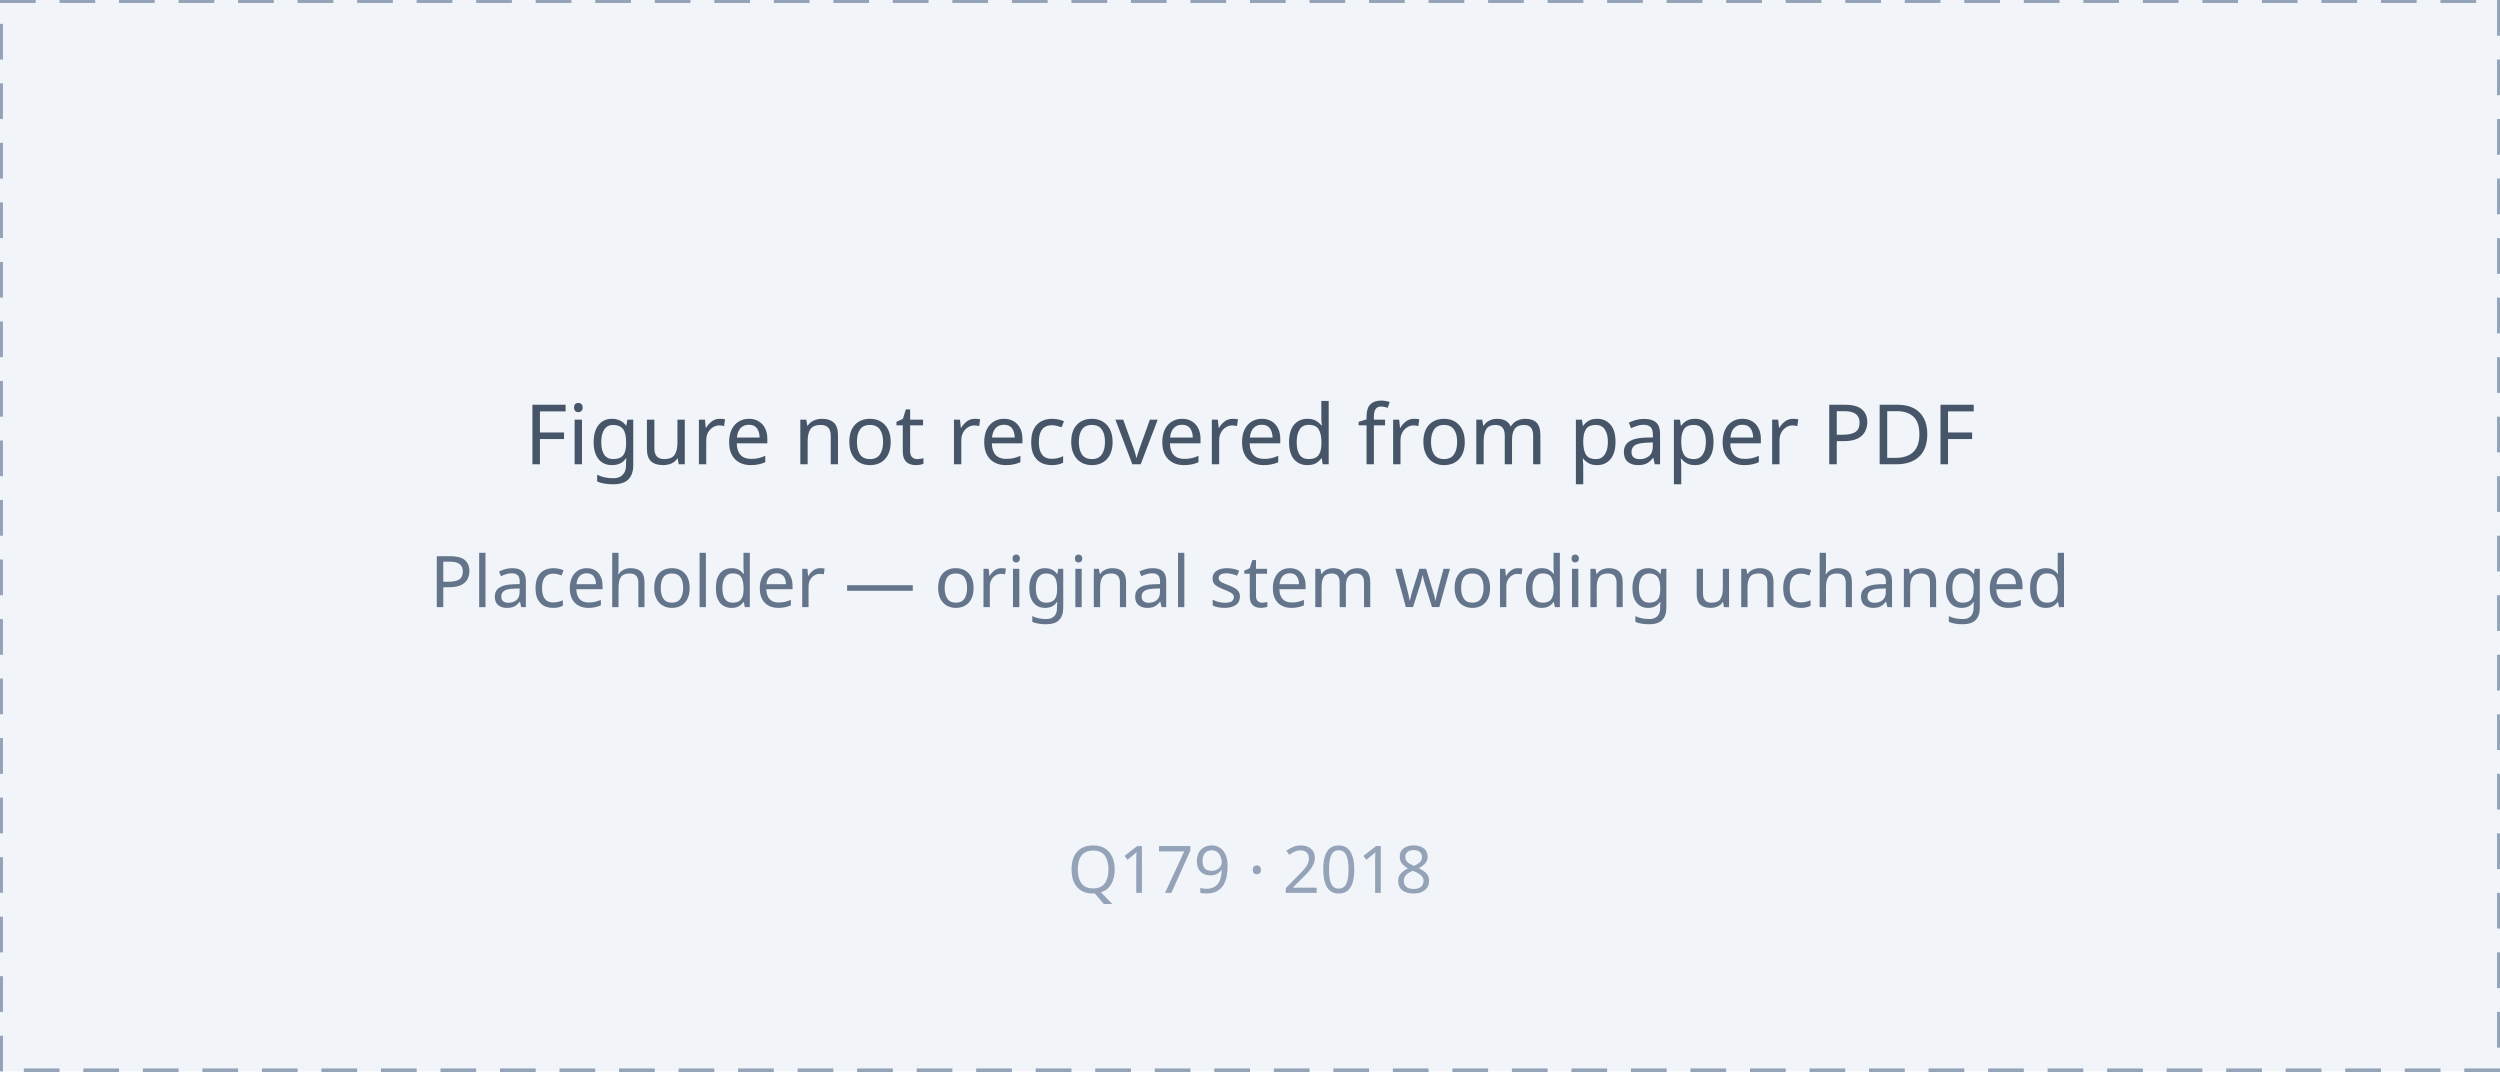
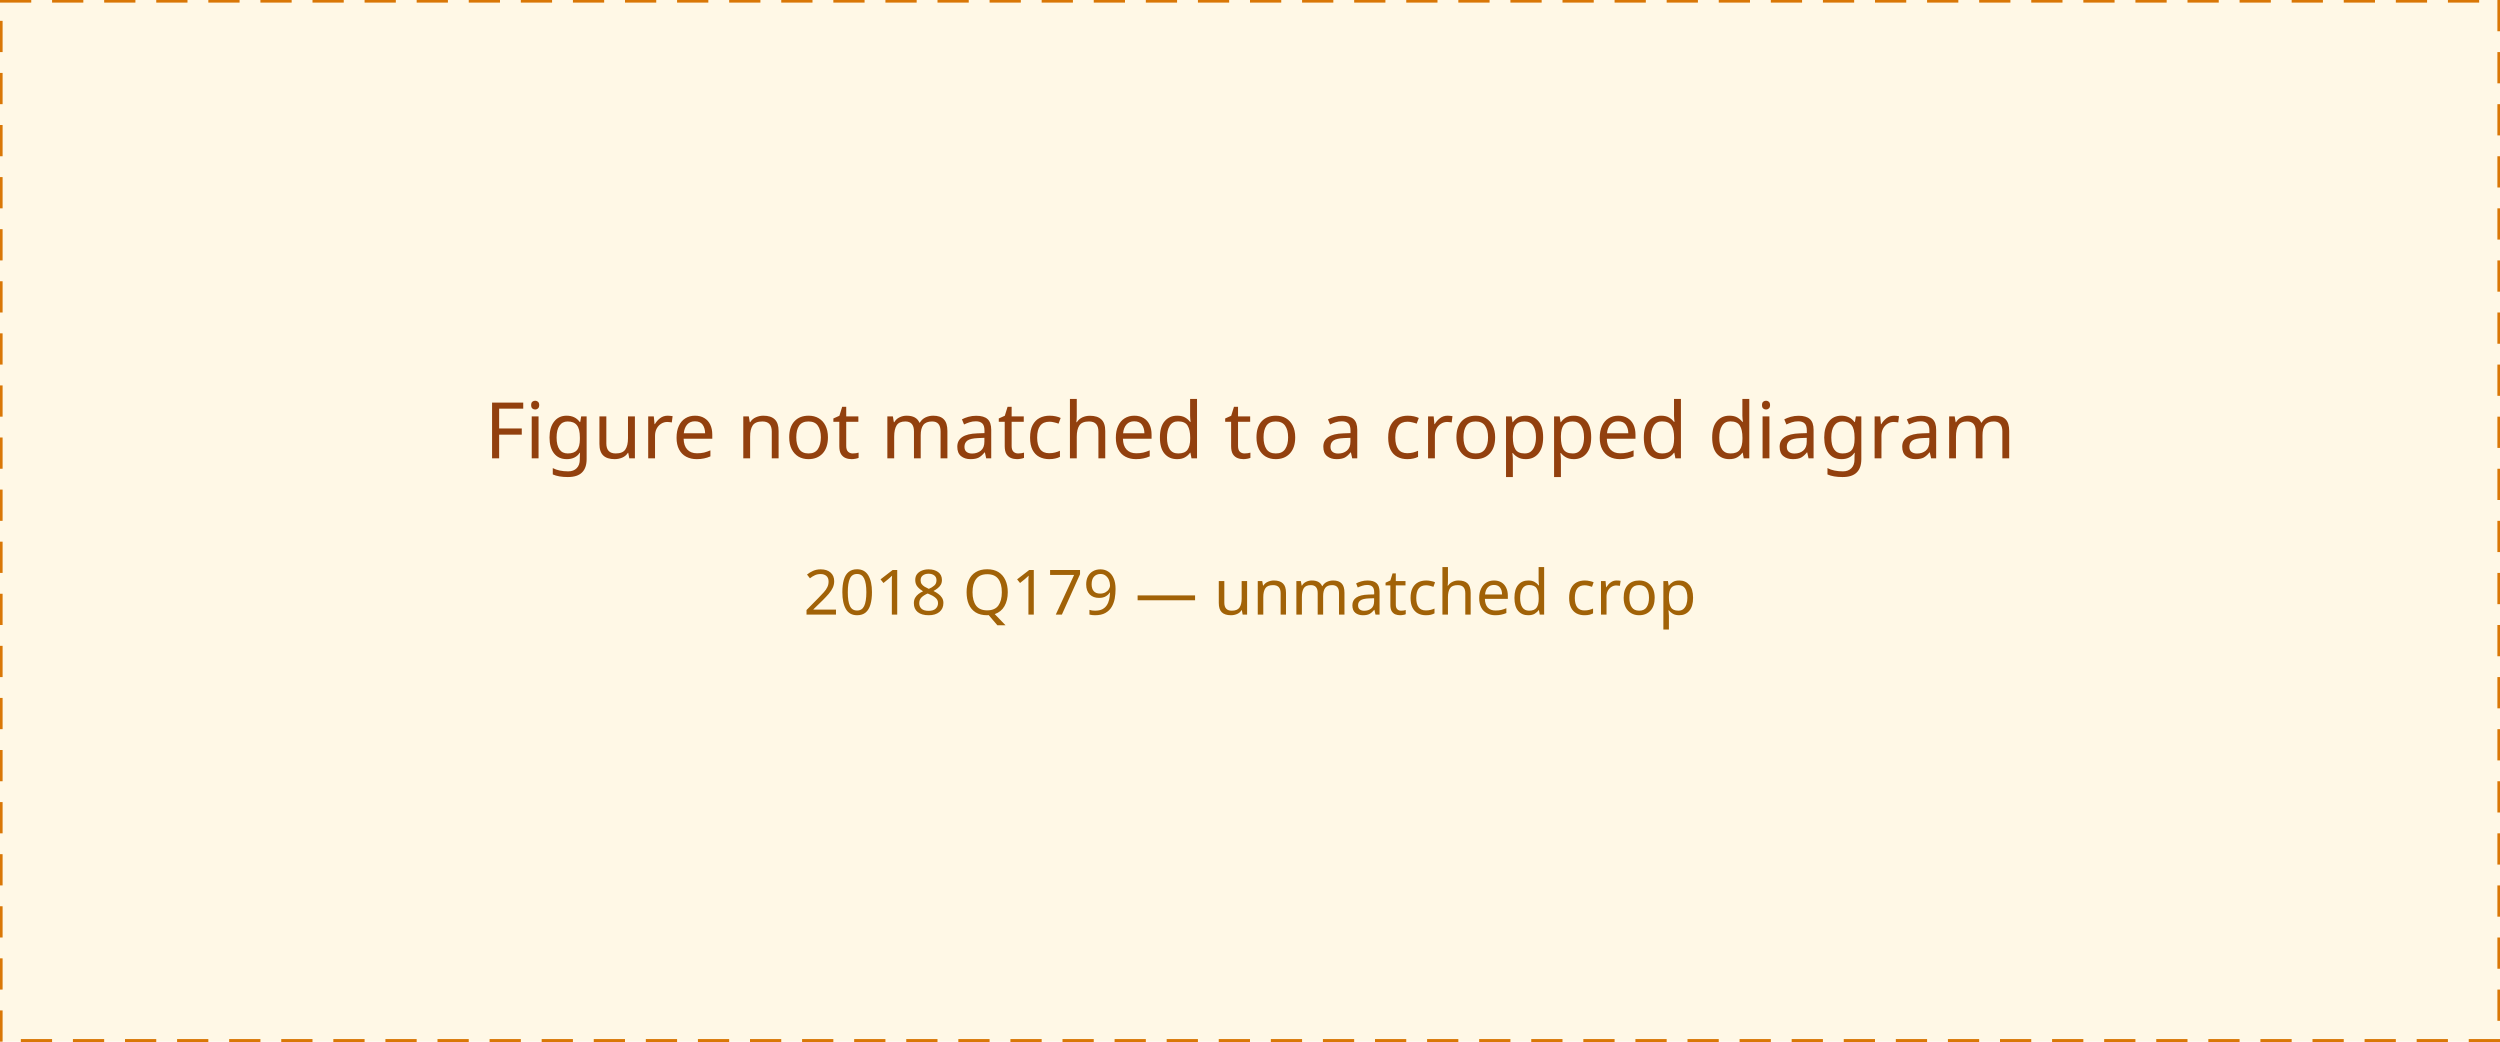
- <svg xmlns="http://www.w3.org/2000/svg" viewBox="0 0 420 180" role="img">
-   <rect width="420" height="180" fill="#f1f5f9" stroke="#94a3b8" stroke-dasharray="6 4" />
-   <text x="210" y="78" text-anchor="middle" font-family="sans-serif" font-size="14" fill="#475569">Figure not recovered from paper PDF</text>
-   <text x="210" y="102" text-anchor="middle" font-family="sans-serif" font-size="12" fill="#64748b">Placeholder — original stem wording unchanged</text>
-   <text x="210" y="150" text-anchor="middle" font-family="sans-serif" font-size="11" fill="#94a3b8">Q179 · 2018</text>
+ <svg xmlns="http://www.w3.org/2000/svg" viewBox="0 0 480 200" role="img">
+   <rect width="480" height="200" fill="#fff8e6" stroke="#d97706" stroke-dasharray="6 4" />
+   <text x="240" y="88" text-anchor="middle" font-family="sans-serif" font-size="15" fill="#92400e">Figure not matched to a cropped diagram</text>
+   <text x="240" y="118" text-anchor="middle" font-family="sans-serif" font-size="12" fill="#a16207">2018 Q179 — unmatched crop</text>
</svg>
